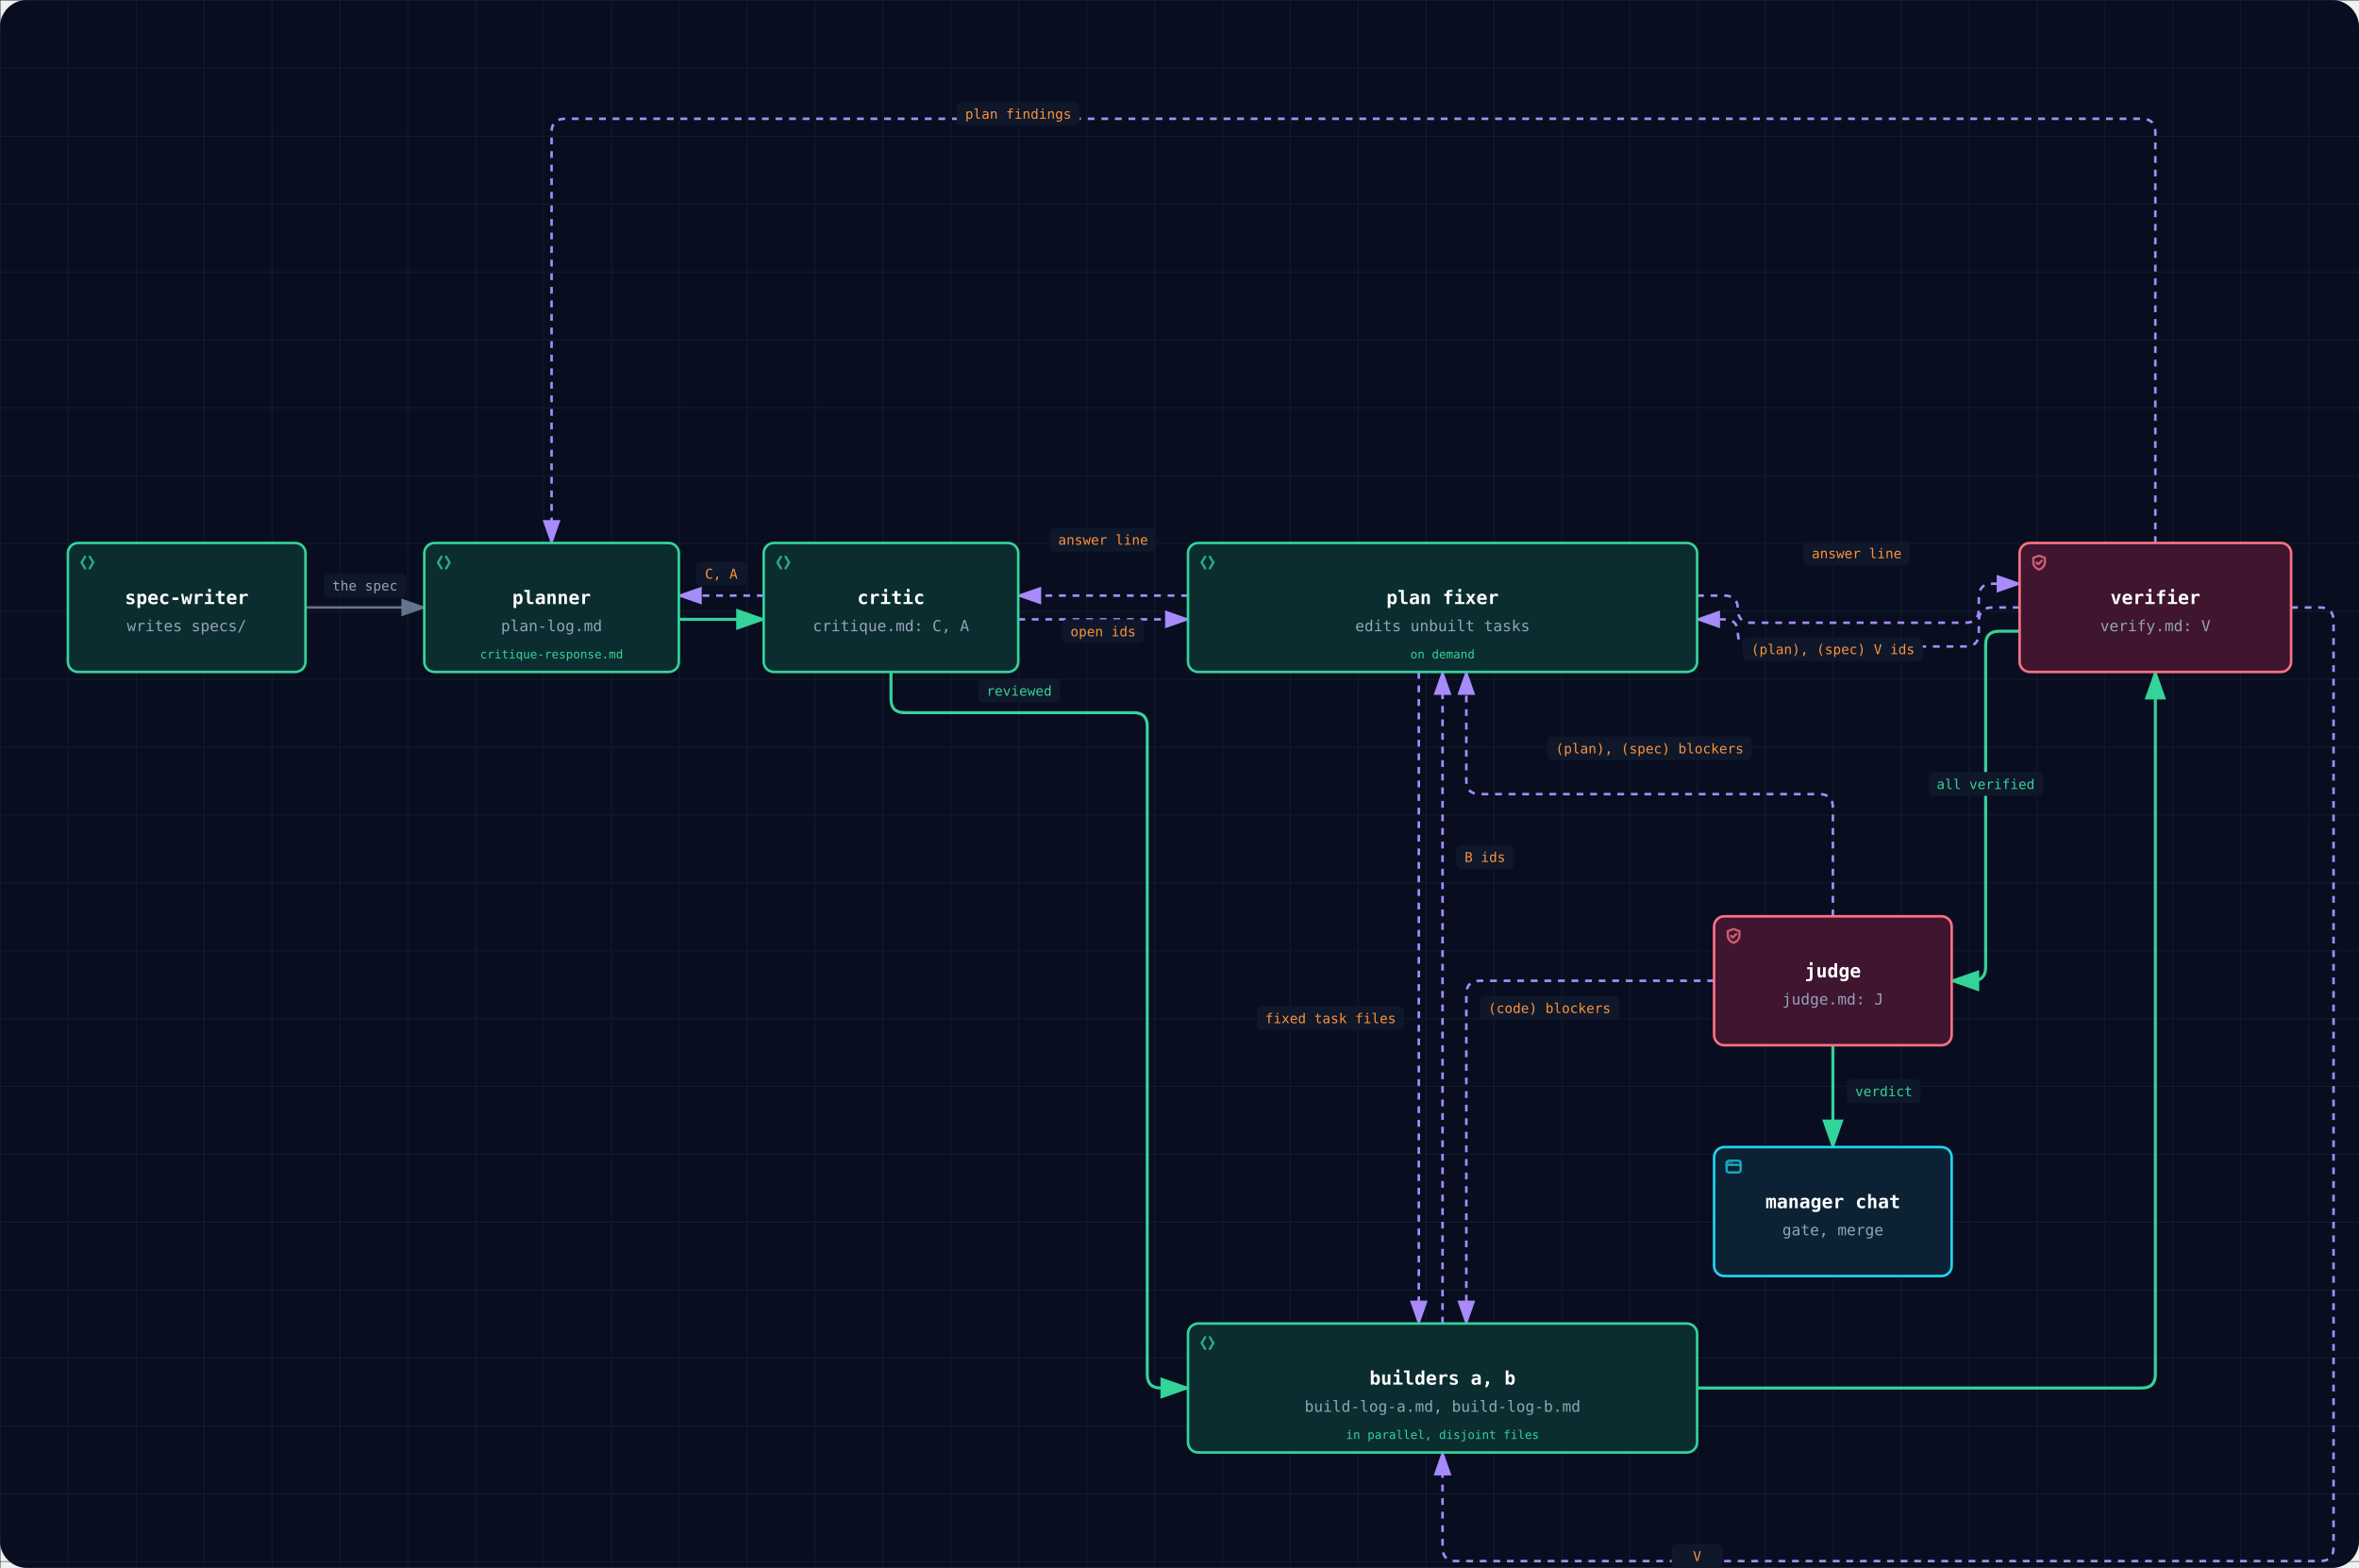
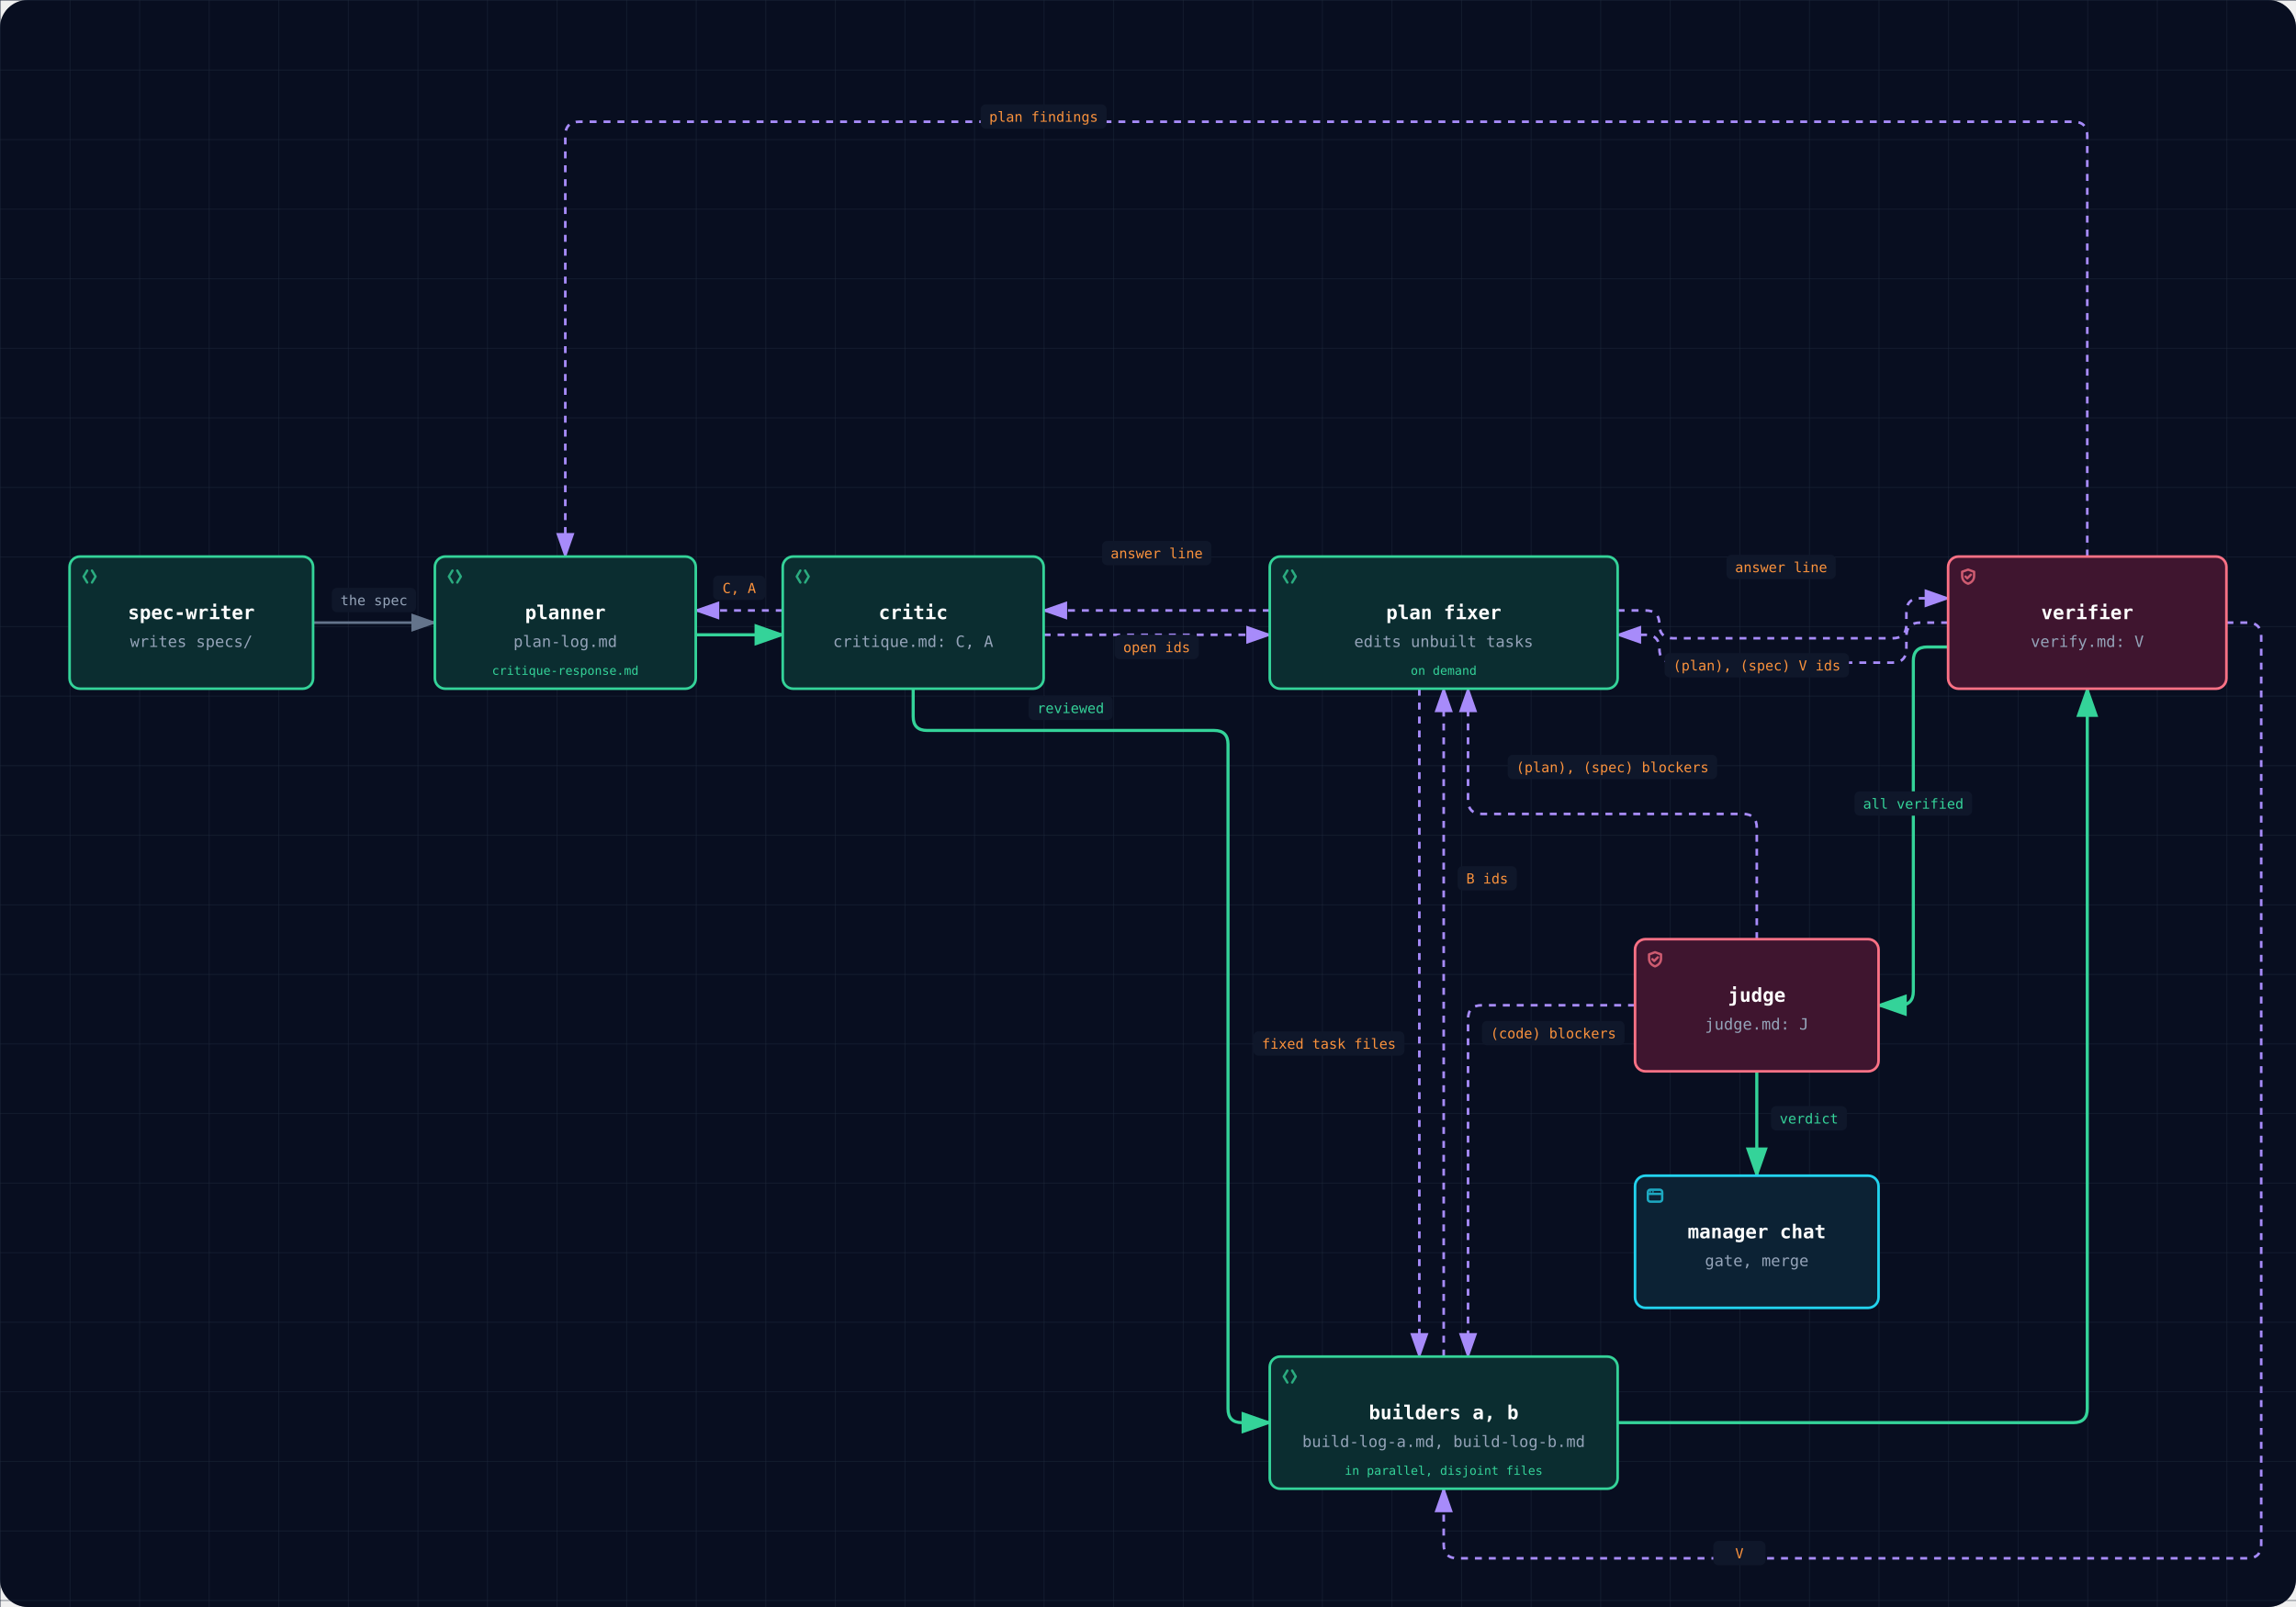
- <svg xmlns="http://www.w3.org/2000/svg" width="1390" height="924" viewBox="0 0 1390 924" role="img" lang="en" aria-labelledby="archify-diagram-title archify-diagram-description">
+ <svg xmlns="http://www.w3.org/2000/svg" width="1320" height="924" viewBox="0 0 1320 924" role="img" lang="en" aria-labelledby="archify-diagram-title archify-diagram-description">
  <style>
svg{font-family:'JetBrains Mono', ui-monospace, SFMono-Regular, Menlo, Consolas, 'DejaVu Sans Mono', 'Liberation Mono', 'Noto Sans Mono CJK SC', 'PingFang SC', 'Hiragino Sans GB', 'Microsoft YaHei', monospace}
.c-grid{stroke:#1e293b;fill:none}
.c-mask{fill:#0f172a;stroke:none}
.c-frontend{fill:rgba(8, 51, 68, 0.4);stroke:#22d3ee}
.c-backend{fill:rgba(6, 78, 59, 0.4);stroke:#34d399}
.c-security{fill:rgba(136, 19, 55, 0.4);stroke:#fb7185}
.t-primary{fill:#ffffff}
.t-muted{fill:#94a3b8}
.t-backend{fill:#34d399}
.t-messagebus{fill:#fb923c}
svg .semantic-sigil{fill:none;stroke:currentColor;stroke-width:1.35;stroke-linecap:round;stroke-linejoin:round;opacity:0.76}
svg .semantic-sigil &gt; *{vector-effect:non-scaling-stroke}
svg .semantic-sigil .sigil-fill{fill:currentColor;stroke:none}
svg .s-frontend{color:#22d3ee}
svg .s-backend{color:#34d399}
svg .s-security{color:#fb7185}
.a-default{stroke:#64748b;fill:none}
.a-emphasis{stroke:#34d399;fill:none}
.a-dashed{stroke:#a78bfa;fill:none;stroke-dasharray:4,4}
.m-default{fill:#64748b}
.m-emphasis{fill:#34d399}
.m-security{fill:#fb7185}
.m-dashed{fill:#a78bfa}
</style>
-   <rect x="0" y="0" width="1390" height="924" rx="16" fill="#020617" />
-   <rect x="0" y="0" width="1390" height="924" rx="16" fill="rgba(15, 23, 42, 0.5)" />
+   <rect x="0" y="0" width="1320" height="924" rx="16" fill="#020617" />
+   <rect x="0" y="0" width="1320" height="924" rx="16" fill="rgba(15, 23, 42, 0.5)" />
  <defs>
    <marker id="arrowhead" markerWidth="10" markerHeight="7" refX="9" refY="3.5" orient="auto">
      <polygon points="0 0, 10 3.5, 0 7" class="m-default" />
    </marker>
    <marker id="arrowhead-emphasis" markerWidth="10" markerHeight="7" refX="9" refY="3.5" orient="auto">
      <polygon points="0 0, 10 3.5, 0 7" class="m-emphasis" />
    </marker>
    <marker id="arrowhead-security" markerWidth="10" markerHeight="7" refX="9" refY="3.5" orient="auto">
      <polygon points="0 0, 10 3.5, 0 7" class="m-security" />
    </marker>
    <marker id="arrowhead-dashed" markerWidth="10" markerHeight="7" refX="9" refY="3.5" orient="auto">
      <polygon points="0 0, 10 3.5, 0 7" class="m-dashed" />
    </marker>
    <pattern id="grid" width="40" height="40" patternUnits="userSpaceOnUse">
      <path d="M 40 0 L 0 0 0 40" class="c-grid" stroke-width="0.5" />
    </pattern>
  </defs>
  <rect width="100%" height="100%" fill="url(#grid)" />
  <path d="M 180 358 L 250 358" class="a-default" stroke-width="1.5" marker-end="url(#arrowhead)" />
  <path d="M 400 365 L 450 365" class="a-emphasis" stroke-width="1.8" marker-end="url(#arrowhead-emphasis)" />
  <path d="M 450 351 L 400 351" class="a-dashed" stroke-width="1.5" marker-end="url(#arrowhead-dashed)" />
-   <path d="M 600 365 L 700 365" class="a-dashed" stroke-width="1.5" marker-end="url(#arrowhead-dashed)" />
-   <path d="M 700 351 L 600 351" class="a-dashed" stroke-width="1.5" marker-end="url(#arrowhead-dashed)" />
-   <path d="M 525 396 L 525 412 Q 525 420 533 420 L 668 420 Q 676 420 676 428 L 676 810 Q 676 818 684 818 L 700 818" class="a-emphasis" stroke-width="1.8" marker-end="url(#arrowhead-emphasis)" />
-   <path d="M 850 780 L 850 396" class="a-dashed" stroke-width="1.5" marker-end="url(#arrowhead-dashed)" />
-   <path d="M 836 396 L 836 780" class="a-dashed" stroke-width="1.5" marker-end="url(#arrowhead-dashed)" />
-   <path d="M 1000 818 L 1262 818 Q 1270 818 1270 810 L 1270 396" class="a-emphasis" stroke-width="1.8" marker-end="url(#arrowhead-emphasis)" />
-   <path d="M 1350 358 L 1367 358 Q 1375 358 1375 366 L 1375 912 Q 1375 920 1367 920 L 858 920 Q 850 920 850 912 L 850 856" class="a-dashed" stroke-width="1.5" marker-end="url(#arrowhead-dashed)" />
-   <path d="M 1190 358 L 1174 358 Q 1166 358 1166 366 L 1166 373 Q 1166 381 1158 381 L 1032 381 Q 1024 381 1024 373 L 1024 373 Q 1024 365 1016 365 L 1000 365" class="a-dashed" stroke-width="1.5" marker-end="url(#arrowhead-dashed)" />
-   <path d="M 1000 351 L 1016 351 Q 1024 351 1024 359 L 1024 359 Q 1024 367 1032 367 L 1158 367 Q 1166 367 1166 359 L 1166 352 Q 1166 344 1174 344 L 1190 344" class="a-dashed" stroke-width="1.5" marker-end="url(#arrowhead-dashed)" />
-   <path d="M 1270 320 L 1270 78 Q 1270 70 1262 70 L 333 70 Q 325 70 325 78 L 325 320" class="a-dashed" stroke-width="1.5" marker-end="url(#arrowhead-dashed)" />
-   <path d="M 1190 372 L 1178 372 Q 1170 372 1170 380 L 1170 570 Q 1170 578 1162 578 L 1150 578" class="a-emphasis" stroke-width="1.8" marker-end="url(#arrowhead-emphasis)" />
-   <path d="M 1080 616 L 1080 676" class="a-emphasis" stroke-width="1.8" marker-end="url(#arrowhead-emphasis)" />
-   <path d="M 1010 578 L 872 578 Q 864 578 864 586 L 864 780" class="a-dashed" stroke-width="1.5" marker-end="url(#arrowhead-dashed)" />
-   <path d="M 1080 540 L 1080 476 Q 1080 468 1072 468 L 872 468 Q 864 468 864 460 L 864 396" class="a-dashed" stroke-width="1.5" marker-end="url(#arrowhead-dashed)" />
+   <path d="M 600 365 L 730 365" class="a-dashed" stroke-width="1.5" marker-end="url(#arrowhead-dashed)" />
+   <path d="M 730 351 L 600 351" class="a-dashed" stroke-width="1.5" marker-end="url(#arrowhead-dashed)" />
+   <path d="M 525 396 L 525 412 Q 525 420 533 420 L 698 420 Q 706 420 706 428 L 706 810 Q 706 818 714 818 L 730 818" class="a-emphasis" stroke-width="1.8" marker-end="url(#arrowhead-emphasis)" />
+   <path d="M 830 780 L 830 396" class="a-dashed" stroke-width="1.5" marker-end="url(#arrowhead-dashed)" />
+   <path d="M 816 396 L 816 780" class="a-dashed" stroke-width="1.5" marker-end="url(#arrowhead-dashed)" />
+   <path d="M 930 818 L 1192 818 Q 1200 818 1200 810 L 1200 396" class="a-emphasis" stroke-width="1.8" marker-end="url(#arrowhead-emphasis)" />
+   <path d="M 1280 358 L 1292 358 Q 1300 358 1300 366 L 1300 888 Q 1300 896 1292 896 L 838 896 Q 830 896 830 888 L 830 856" class="a-dashed" stroke-width="1.5" marker-end="url(#arrowhead-dashed)" />
+   <path d="M 1120 358 L 1104 358 Q 1096 358 1096 366 L 1096 373 Q 1096 381 1088 381 L 962 381 Q 954 381 954 373 L 954 373 Q 954 365 946 365 L 930 365" class="a-dashed" stroke-width="1.5" marker-end="url(#arrowhead-dashed)" />
+   <path d="M 930 351 L 946 351 Q 954 351 954 359 L 954 359 Q 954 367 962 367 L 1088 367 Q 1096 367 1096 359 L 1096 352 Q 1096 344 1104 344 L 1120 344" class="a-dashed" stroke-width="1.5" marker-end="url(#arrowhead-dashed)" />
+   <path d="M 1200 320 L 1200 78 Q 1200 70 1192 70 L 333 70 Q 325 70 325 78 L 325 320" class="a-dashed" stroke-width="1.5" marker-end="url(#arrowhead-dashed)" />
+   <path d="M 1120 372 L 1108 372 Q 1100 372 1100 380 L 1100 570 Q 1100 578 1092 578 L 1080 578" class="a-emphasis" stroke-width="1.8" marker-end="url(#arrowhead-emphasis)" />
+   <path d="M 1010 616 L 1010 676" class="a-emphasis" stroke-width="1.8" marker-end="url(#arrowhead-emphasis)" />
+   <path d="M 940 578 L 852 578 Q 844 578 844 586 L 844 780" class="a-dashed" stroke-width="1.5" marker-end="url(#arrowhead-dashed)" />
+   <path d="M 1010 540 L 1010 476 Q 1010 468 1002 468 L 852 468 Q 844 468 844 460 L 844 396" class="a-dashed" stroke-width="1.5" marker-end="url(#arrowhead-dashed)" />
  <g id="node-spec" tabindex="0" role="button" aria-label="Focus spec-writer, writes specs/, Architecture component" aria-pressed="false">
    <rect x="40" y="320" width="140" height="76" rx="6" class="c-mask" />
    <rect x="40" y="320" width="140" height="76" rx="6" class="c-backend" stroke-width="1.5" />
    <g aria-hidden="true" class="semantic-sigil s-backend" transform="translate(46 326) scale(0.6875)">
      <path d="M6 3 3 8l3 5M10 3l3 5-3 5" />
    </g>
    <text x="110" y="356" class="t-primary" font-size="11" font-weight="600" text-anchor="middle">spec-writer</text>
    <text x="110" y="372" class="t-muted" font-size="9" text-anchor="middle">writes specs/</text>
  </g>
  <g id="node-planner" tabindex="0" role="button" aria-label="Focus planner, plan-log.md, Architecture component" aria-pressed="false">
    <rect x="250" y="320" width="150" height="76" rx="6" class="c-mask" />
    <rect x="250" y="320" width="150" height="76" rx="6" class="c-backend" stroke-width="1.5" />
    <g aria-hidden="true" class="semantic-sigil s-backend" transform="translate(256 326) scale(0.6875)">
      <path d="M6 3 3 8l3 5M10 3l3 5-3 5" />
    </g>
    <text x="325" y="356" class="t-primary" font-size="11" font-weight="600" text-anchor="middle">planner</text>
    <text x="325" y="372" class="t-muted" font-size="9" text-anchor="middle">plan-log.md</text>
    <text x="325" y="388" class="t-backend" font-size="7" text-anchor="middle">critique-response.md</text>
  </g>
  <g id="node-critic" tabindex="0" role="button" aria-label="Focus critic, critique.md: C, A, Architecture component" aria-pressed="false">
    <rect x="450" y="320" width="150" height="76" rx="6" class="c-mask" />
    <rect x="450" y="320" width="150" height="76" rx="6" class="c-backend" stroke-width="1.5" />
    <g aria-hidden="true" class="semantic-sigil s-backend" transform="translate(456 326) scale(0.6875)">
      <path d="M6 3 3 8l3 5M10 3l3 5-3 5" />
    </g>
    <text x="525" y="356" class="t-primary" font-size="11" font-weight="600" text-anchor="middle">critic</text>
    <text x="525" y="372" class="t-muted" font-size="9" text-anchor="middle">critique.md: C, A</text>
  </g>
  <g id="node-fixer" tabindex="0" role="button" aria-label="Focus plan fixer, edits unbuilt tasks, Architecture component" aria-pressed="false">
-     <rect x="700" y="320" width="300" height="76" rx="6" class="c-mask" />
-     <rect x="700" y="320" width="300" height="76" rx="6" class="c-backend" stroke-width="1.5" />
-     <g aria-hidden="true" class="semantic-sigil s-backend" transform="translate(706 326) scale(0.6875)">
-       <path d="M6 3 3 8l3 5M10 3l3 5-3 5" />
-     </g>
-     <text x="850" y="356" class="t-primary" font-size="11" font-weight="600" text-anchor="middle">plan fixer</text>
-     <text x="850" y="372" class="t-muted" font-size="9" text-anchor="middle">edits unbuilt tasks</text>
-     <text x="850" y="388" class="t-backend" font-size="7" text-anchor="middle">on demand</text>
+     <rect x="730" y="320" width="200" height="76" rx="6" class="c-mask" />
+     <rect x="730" y="320" width="200" height="76" rx="6" class="c-backend" stroke-width="1.5" />
+     <g aria-hidden="true" class="semantic-sigil s-backend" transform="translate(736 326) scale(0.6875)">
+       <path d="M6 3 3 8l3 5M10 3l3 5-3 5" />
+     </g>
+     <text x="830" y="356" class="t-primary" font-size="11" font-weight="600" text-anchor="middle">plan fixer</text>
+     <text x="830" y="372" class="t-muted" font-size="9" text-anchor="middle">edits unbuilt tasks</text>
+     <text x="830" y="388" class="t-backend" font-size="7" text-anchor="middle">on demand</text>
  </g>
  <g id="node-builders" tabindex="0" role="button" aria-label="Focus builders a, b, build-log-a.md, build-log-b.md, Architecture component" aria-pressed="false">
-     <rect x="700" y="780" width="300" height="76" rx="6" class="c-mask" />
-     <rect x="700" y="780" width="300" height="76" rx="6" class="c-backend" stroke-width="1.5" />
-     <g aria-hidden="true" class="semantic-sigil s-backend" transform="translate(706 786) scale(0.6875)">
-       <path d="M6 3 3 8l3 5M10 3l3 5-3 5" />
-     </g>
-     <text x="850" y="816" class="t-primary" font-size="11" font-weight="600" text-anchor="middle">builders a, b</text>
-     <text x="850" y="832" class="t-muted" font-size="9" text-anchor="middle">build-log-a.md, build-log-b.md</text>
-     <text x="850" y="848" class="t-backend" font-size="7" text-anchor="middle">in parallel, disjoint files</text>
+     <rect x="730" y="780" width="200" height="76" rx="6" class="c-mask" />
+     <rect x="730" y="780" width="200" height="76" rx="6" class="c-backend" stroke-width="1.5" />
+     <g aria-hidden="true" class="semantic-sigil s-backend" transform="translate(736 786) scale(0.6875)">
+       <path d="M6 3 3 8l3 5M10 3l3 5-3 5" />
+     </g>
+     <text x="830" y="816" class="t-primary" font-size="11" font-weight="600" text-anchor="middle">builders a, b</text>
+     <text x="830" y="832" class="t-muted" font-size="9" text-anchor="middle">build-log-a.md, build-log-b.md</text>
+     <text x="830" y="848" class="t-backend" font-size="7" text-anchor="middle">in parallel, disjoint files</text>
  </g>
  <g id="node-verifier" tabindex="0" role="button" aria-label="Focus verifier, verify.md: V, Architecture component" aria-pressed="false">
-     <rect x="1190" y="320" width="160" height="76" rx="6" class="c-mask" />
-     <rect x="1190" y="320" width="160" height="76" rx="6" class="c-security" stroke-width="1.5" />
-     <g aria-hidden="true" class="semantic-sigil s-security" transform="translate(1196 326) scale(0.6875)">
+     <rect x="1120" y="320" width="160" height="76" rx="6" class="c-mask" />
+     <rect x="1120" y="320" width="160" height="76" rx="6" class="c-security" stroke-width="1.5" />
+     <g aria-hidden="true" class="semantic-sigil s-security" transform="translate(1126 326) scale(0.6875)">
      <path d="M8 2.2 13 4v3.5c0 3.1-1.8 5.4-5 6.5-3.2-1.1-5-3.4-5-6.5V4Z" />
      <path d="m5.8 8 1.5 1.5 3-3" />
    </g>
-     <text x="1270" y="356" class="t-primary" font-size="11" font-weight="600" text-anchor="middle">verifier</text>
-     <text x="1270" y="372" class="t-muted" font-size="9" text-anchor="middle">verify.md: V</text>
+     <text x="1200" y="356" class="t-primary" font-size="11" font-weight="600" text-anchor="middle">verifier</text>
+     <text x="1200" y="372" class="t-muted" font-size="9" text-anchor="middle">verify.md: V</text>
  </g>
  <g id="node-judge" tabindex="0" role="button" aria-label="Focus judge, judge.md: J, Architecture component" aria-pressed="false">
-     <rect x="1010" y="540" width="140" height="76" rx="6" class="c-mask" />
-     <rect x="1010" y="540" width="140" height="76" rx="6" class="c-security" stroke-width="1.5" />
-     <g aria-hidden="true" class="semantic-sigil s-security" transform="translate(1016 546) scale(0.6875)">
+     <rect x="940" y="540" width="140" height="76" rx="6" class="c-mask" />
+     <rect x="940" y="540" width="140" height="76" rx="6" class="c-security" stroke-width="1.5" />
+     <g aria-hidden="true" class="semantic-sigil s-security" transform="translate(946 546) scale(0.6875)">
      <path d="M8 2.2 13 4v3.5c0 3.1-1.8 5.4-5 6.5-3.2-1.1-5-3.4-5-6.5V4Z" />
      <path d="m5.8 8 1.5 1.5 3-3" />
    </g>
-     <text x="1080" y="576" class="t-primary" font-size="11" font-weight="600" text-anchor="middle">judge</text>
-     <text x="1080" y="592" class="t-muted" font-size="9" text-anchor="middle">judge.md: J</text>
+     <text x="1010" y="576" class="t-primary" font-size="11" font-weight="600" text-anchor="middle">judge</text>
+     <text x="1010" y="592" class="t-muted" font-size="9" text-anchor="middle">judge.md: J</text>
  </g>
  <g id="node-manager" tabindex="0" role="button" aria-label="Focus manager chat, gate, merge, Architecture component" aria-pressed="false">
-     <rect x="1010" y="676" width="140" height="76" rx="6" class="c-mask" />
-     <rect x="1010" y="676" width="140" height="76" rx="6" class="c-frontend" stroke-width="1.5" />
-     <g aria-hidden="true" class="semantic-sigil s-frontend" transform="translate(1016 682) scale(0.6875)">
+     <rect x="940" y="676" width="140" height="76" rx="6" class="c-mask" />
+     <rect x="940" y="676" width="140" height="76" rx="6" class="c-frontend" stroke-width="1.5" />
+     <g aria-hidden="true" class="semantic-sigil s-frontend" transform="translate(946 682) scale(0.6875)">
      <rect x="2" y="3" width="12" height="10" rx="2" />
      <path d="M2 6.5h12" />
      <circle cx="4.1" cy="4.8" r=".7" class="sigil-fill" />
      <circle cx="6.3" cy="4.8" r=".7" class="sigil-fill" />
    </g>
-     <text x="1080" y="712" class="t-primary" font-size="11" font-weight="600" text-anchor="middle">manager chat</text>
-     <text x="1080" y="728" class="t-muted" font-size="9" text-anchor="middle">gate, merge</text>
+     <text x="1010" y="712" class="t-primary" font-size="11" font-weight="600" text-anchor="middle">manager chat</text>
+     <text x="1010" y="728" class="t-muted" font-size="9" text-anchor="middle">gate, merge</text>
  </g>
  <g>
    <rect x="190.8" y="338" width="48.4" height="14" rx="3" class="c-mask" />
    <text x="215" y="348" class="t-muted" font-size="8" text-anchor="middle">the spec</text>
  </g>
  <g>
    <rect x="410" y="331" width="30" height="14" rx="3" class="c-mask" />
    <text x="425" y="341" class="t-messagebus" font-size="8" text-anchor="middle">C, A</text>
  </g>
  <g>
-     <rect x="625.8" y="365" width="48.4" height="14" rx="3" class="c-mask" />
-     <text x="650" y="375" class="t-messagebus" font-size="8" text-anchor="middle">open ids</text>
-   </g>
-   <g>
-     <rect x="618.6" y="311" width="62.8" height="14" rx="3" class="c-mask" />
-     <text x="650" y="321" class="t-messagebus" font-size="8" text-anchor="middle">answer line</text>
-   </g>
-   <g>
-     <rect x="576.3" y="400" width="48.4" height="14" rx="3" class="c-mask" />
-     <text x="600.5" y="410" class="t-backend" font-size="8" text-anchor="middle">reviewed</text>
-   </g>
-   <g>
-     <rect x="858" y="498" width="34" height="14" rx="3" class="c-mask" />
-     <text x="875" y="508" class="t-messagebus" font-size="8" text-anchor="middle">B ids</text>
-   </g>
-   <g>
-     <rect x="740.6" y="593" width="86.8" height="14" rx="3" class="c-mask" />
-     <text x="784" y="603" class="t-messagebus" font-size="8" text-anchor="middle">fixed task files</text>
-   </g>
-   <g>
-     <rect x="985" y="910" width="30" height="14" rx="3" class="c-mask" />
-     <text x="1000" y="920" class="t-messagebus" font-size="8" text-anchor="middle">V</text>
-   </g>
-   <g>
-     <rect x="1027" y="375.5" width="106" height="14" rx="3" class="c-mask" />
-     <text x="1080" y="385.5" class="t-messagebus" font-size="8" text-anchor="middle">(plan), (spec) V ids</text>
-   </g>
-   <g>
-     <rect x="1062.6" y="319" width="62.8" height="14" rx="3" class="c-mask" />
-     <text x="1094" y="329" class="t-messagebus" font-size="8" text-anchor="middle">answer line</text>
+     <rect x="640.8" y="365" width="48.4" height="14" rx="3" class="c-mask" />
+     <text x="665" y="375" class="t-messagebus" font-size="8" text-anchor="middle">open ids</text>
+   </g>
+   <g>
+     <rect x="633.6" y="311" width="62.8" height="14" rx="3" class="c-mask" />
+     <text x="665" y="321" class="t-messagebus" font-size="8" text-anchor="middle">answer line</text>
+   </g>
+   <g>
+     <rect x="591.3" y="400" width="48.4" height="14" rx="3" class="c-mask" />
+     <text x="615.5" y="410" class="t-backend" font-size="8" text-anchor="middle">reviewed</text>
+   </g>
+   <g>
+     <rect x="838" y="498" width="34" height="14" rx="3" class="c-mask" />
+     <text x="855" y="508" class="t-messagebus" font-size="8" text-anchor="middle">B ids</text>
+   </g>
+   <g>
+     <rect x="720.6" y="593" width="86.8" height="14" rx="3" class="c-mask" />
+     <text x="764" y="603" class="t-messagebus" font-size="8" text-anchor="middle">fixed task files</text>
+   </g>
+   <g>
+     <rect x="985" y="886" width="30" height="14" rx="3" class="c-mask" />
+     <text x="1000" y="896" class="t-messagebus" font-size="8" text-anchor="middle">V</text>
+   </g>
+   <g>
+     <rect x="957" y="375.5" width="106" height="14" rx="3" class="c-mask" />
+     <text x="1010" y="385.5" class="t-messagebus" font-size="8" text-anchor="middle">(plan), (spec) V ids</text>
+   </g>
+   <g>
+     <rect x="992.6" y="319" width="62.8" height="14" rx="3" class="c-mask" />
+     <text x="1024" y="329" class="t-messagebus" font-size="8" text-anchor="middle">answer line</text>
  </g>
  <g>
    <rect x="563.8" y="60" width="72.4" height="14" rx="3" class="c-mask" />
    <text x="600" y="70" class="t-messagebus" font-size="8" text-anchor="middle">plan findings</text>
  </g>
  <g>
-     <rect x="1136.2" y="455" width="67.6" height="14" rx="3" class="c-mask" />
-     <text x="1170" y="465" class="t-backend" font-size="8" text-anchor="middle">all verified</text>
-   </g>
-   <g>
-     <rect x="1088.2" y="636" width="43.6" height="14" rx="3" class="c-mask" />
-     <text x="1110" y="646" class="t-backend" font-size="8" text-anchor="middle">verdict</text>
-   </g>
-   <g>
-     <rect x="872" y="587" width="82" height="14" rx="3" class="c-mask" />
-     <text x="913" y="597" class="t-messagebus" font-size="8" text-anchor="middle">(code) blockers</text>
-   </g>
-   <g>
-     <rect x="911.8" y="434" width="120.4" height="14" rx="3" class="c-mask" />
-     <text x="972" y="444" class="t-messagebus" font-size="8" text-anchor="middle">(plan), (spec) blockers</text>
+     <rect x="1066.2" y="455" width="67.6" height="14" rx="3" class="c-mask" />
+     <text x="1100" y="465" class="t-backend" font-size="8" text-anchor="middle">all verified</text>
+   </g>
+   <g>
+     <rect x="1018.2" y="636" width="43.6" height="14" rx="3" class="c-mask" />
+     <text x="1040" y="646" class="t-backend" font-size="8" text-anchor="middle">verdict</text>
+   </g>
+   <g>
+     <rect x="852" y="587" width="82" height="14" rx="3" class="c-mask" />
+     <text x="893" y="597" class="t-messagebus" font-size="8" text-anchor="middle">(code) blockers</text>
+   </g>
+   <g>
+     <rect x="866.8" y="434" width="120.4" height="14" rx="3" class="c-mask" />
+     <text x="927" y="444" class="t-messagebus" font-size="8" text-anchor="middle">(plan), (spec) blockers</text>
  </g>
</svg>
